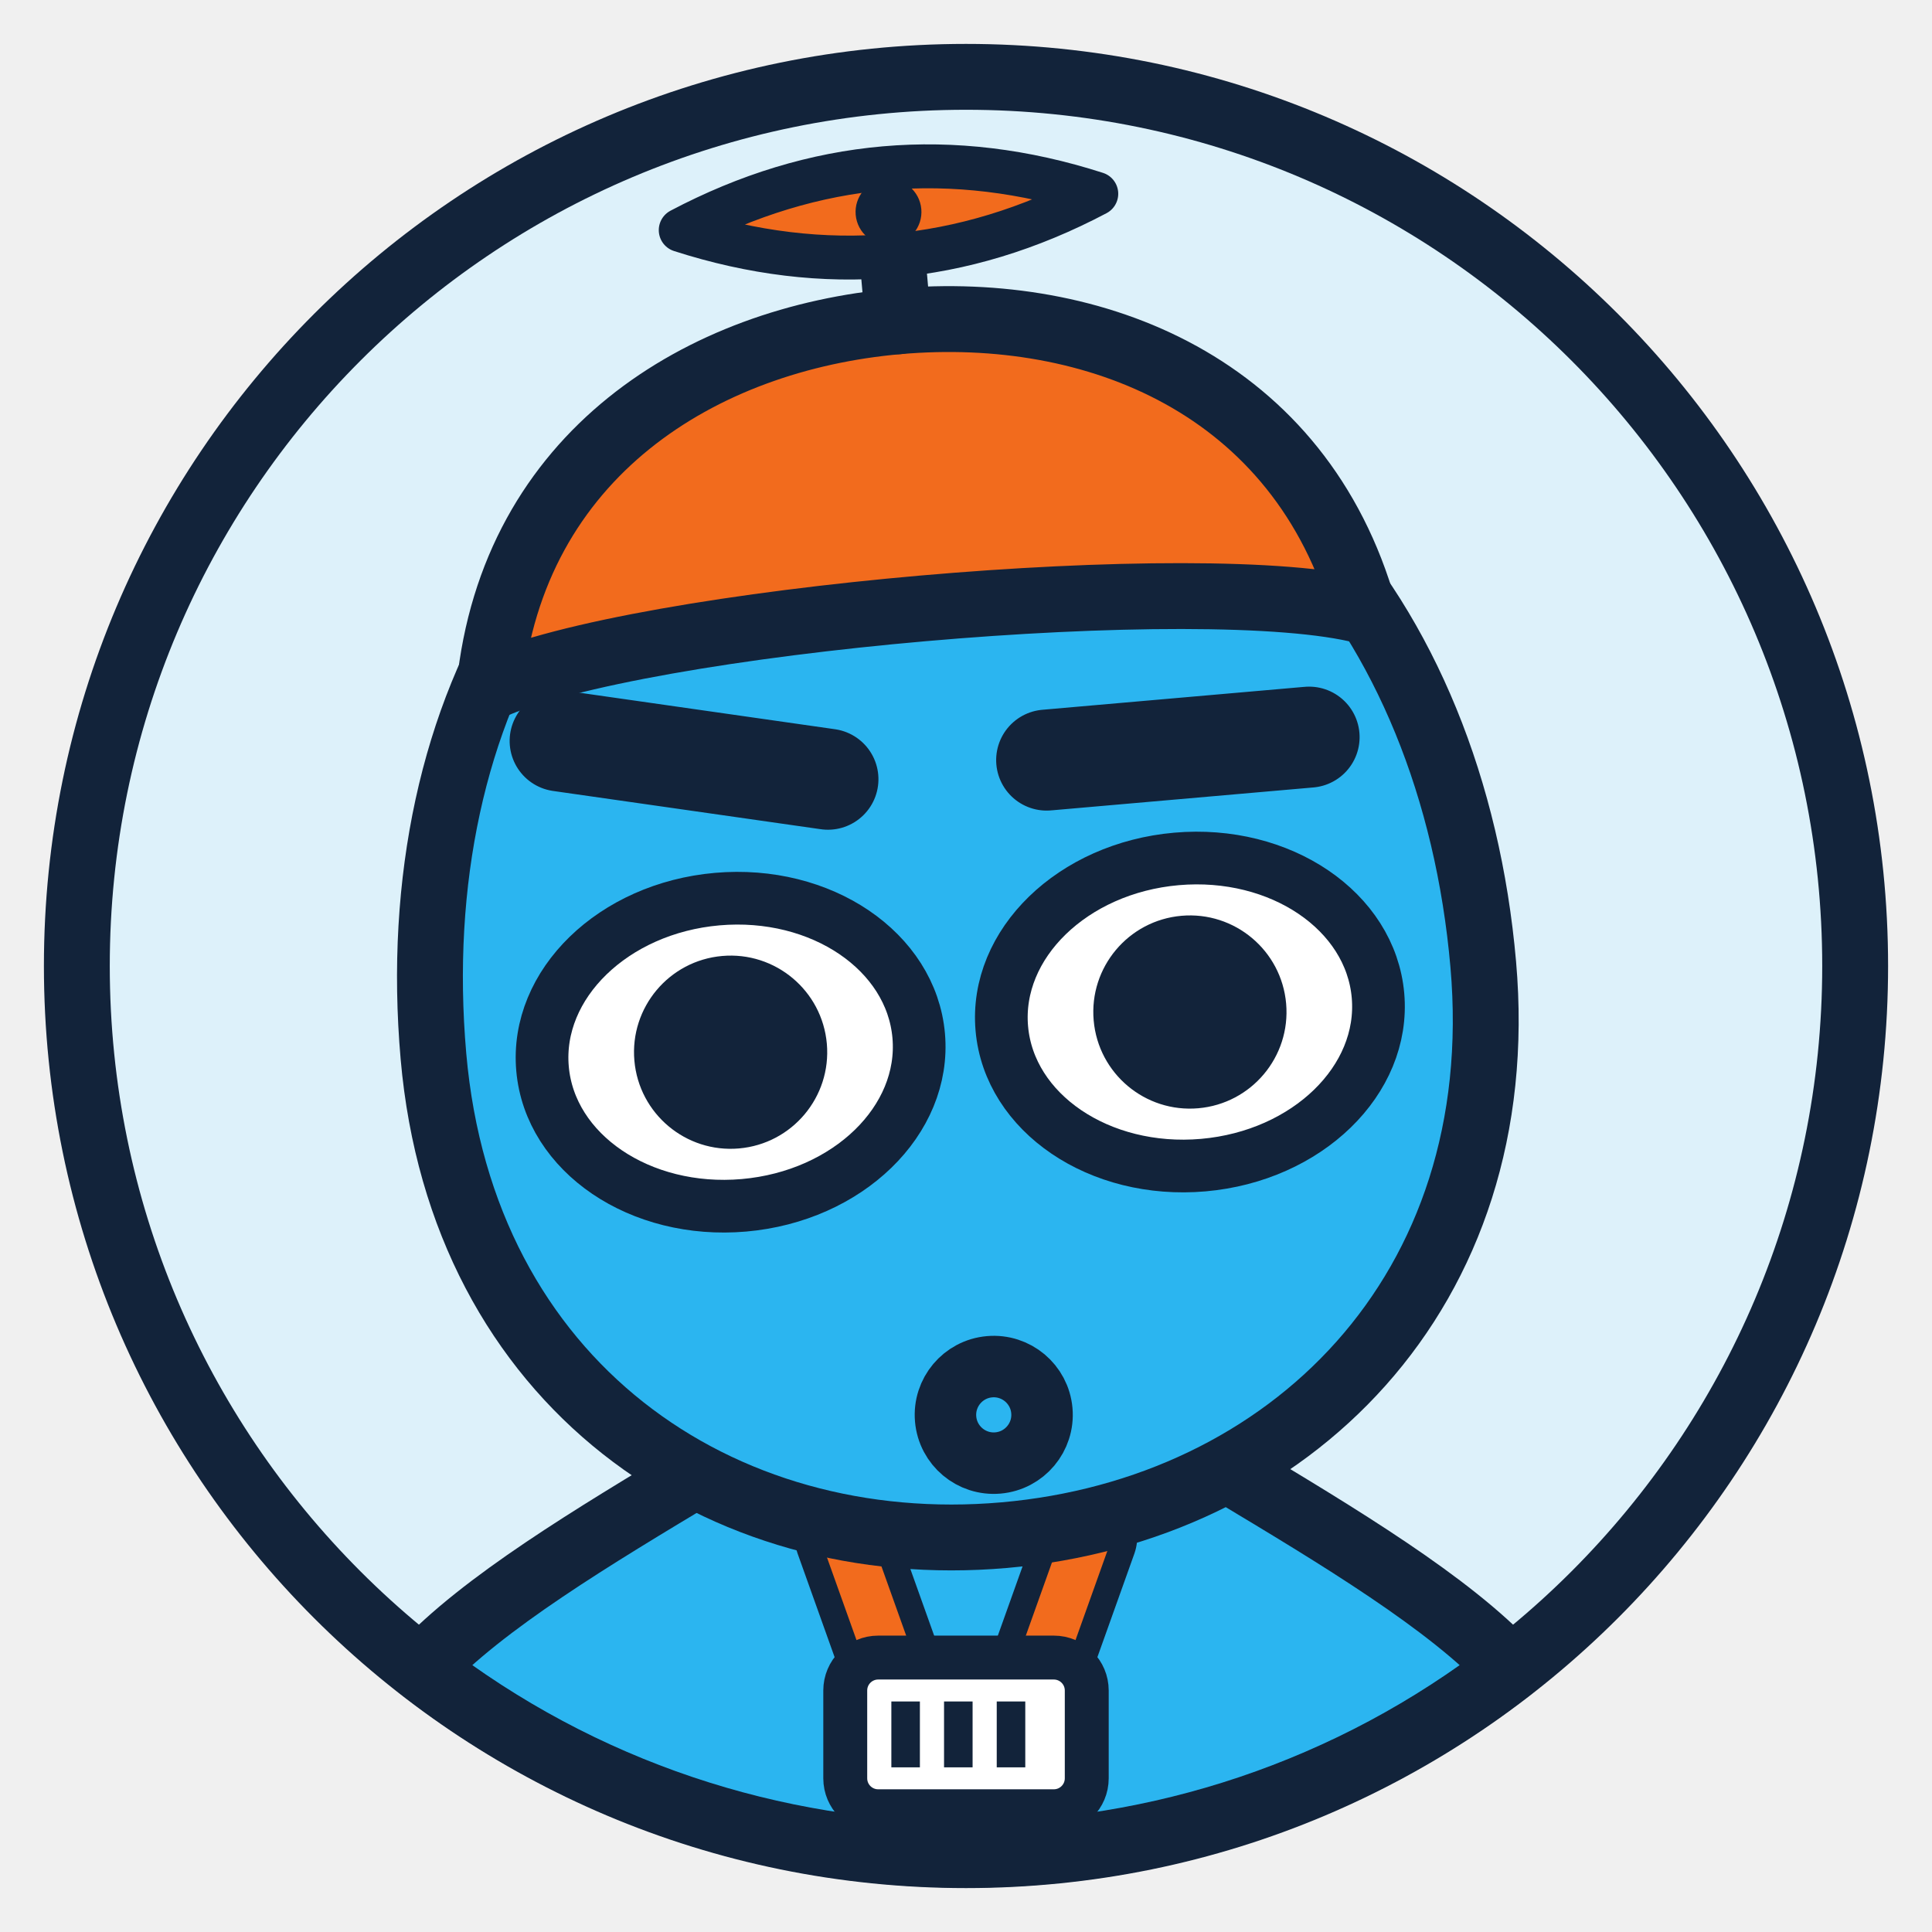
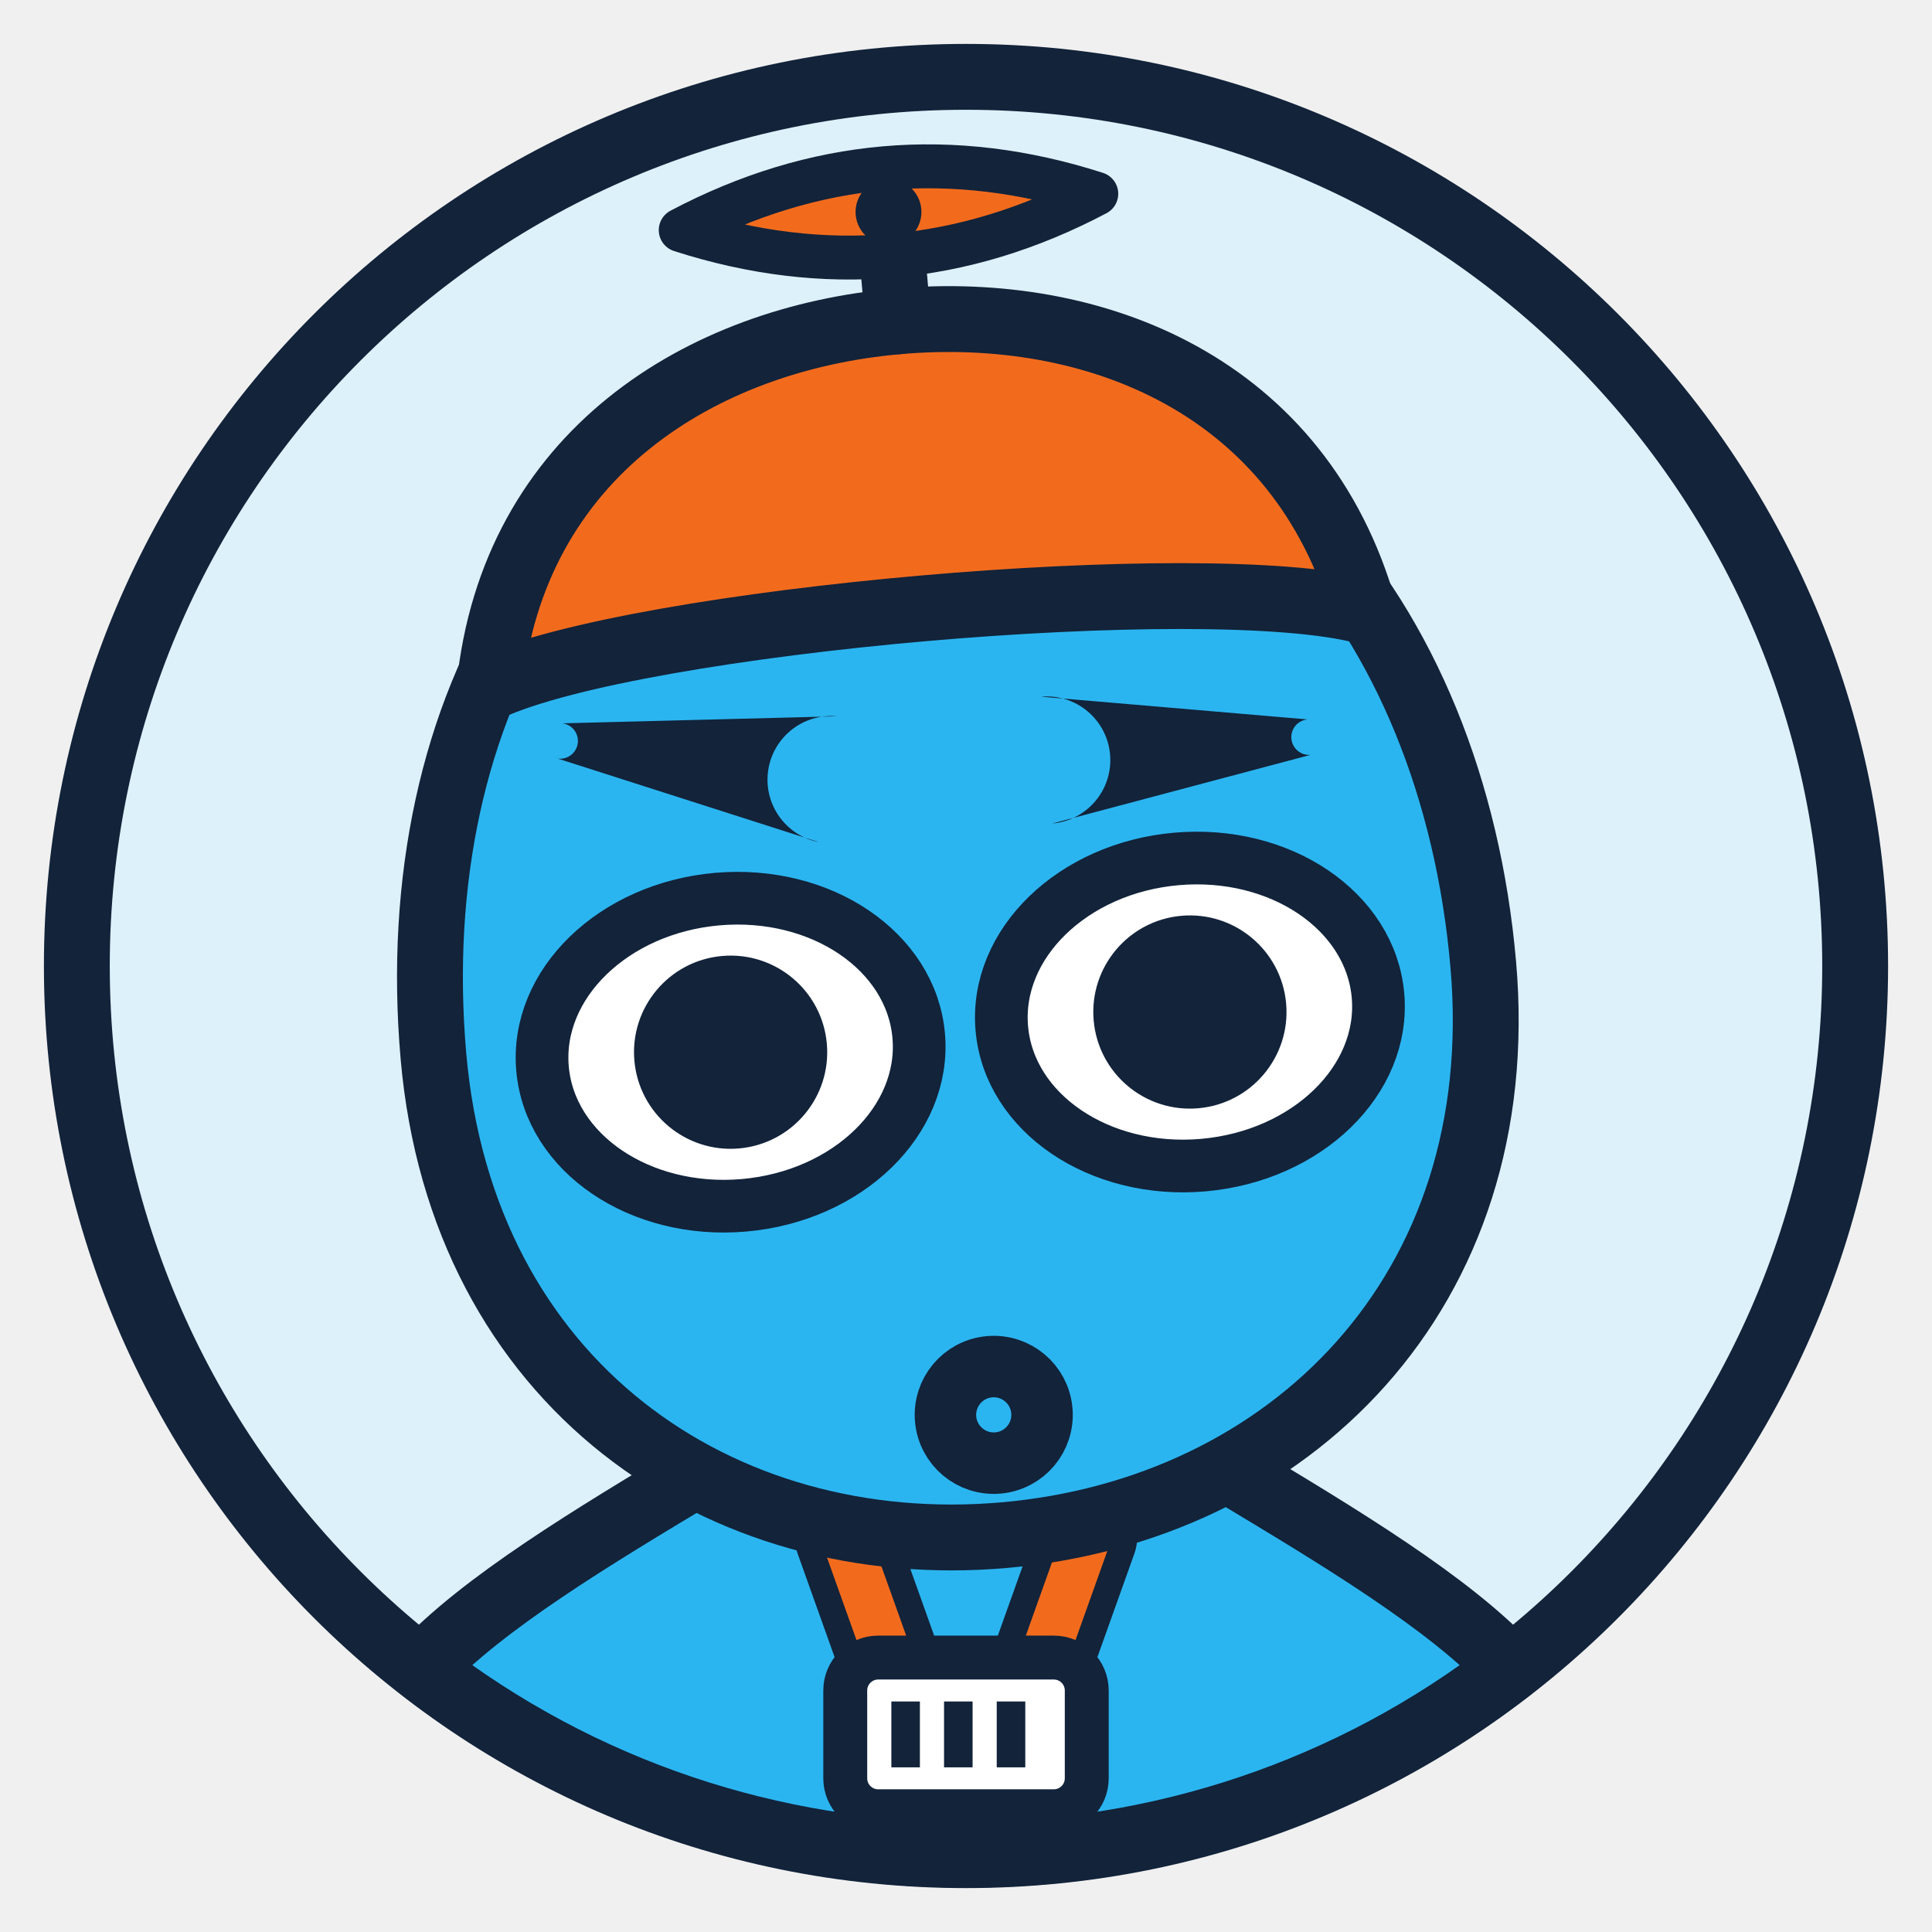
<svg xmlns="http://www.w3.org/2000/svg" viewBox="0 0 88 88" width="88" height="88" color="#12233A" role="img" aria-label="Shin: asking">
  <circle class="face-disc" cx="44" cy="44" r="40.5" fill="#DDF1FA" />
  <g class="face-body">
    <path d="M32 67 C27 70 22 73 19.2 76 A40.5 40.5 0 0 0 68.8 76 C66 73 61 70 56 67 Z" fill="#2BB5F0" stroke="currentColor" stroke-width="3" stroke-linejoin="round" />
    <path d="M38.5 70 L41 77 M49.5 70 L47 77" stroke="currentColor" stroke-width="4.6" stroke-linecap="round" fill="none" />
    <path d="M38.5 70 L41 77 M49.5 70 L47 77" stroke="#F26B1D" stroke-width="2.2" stroke-linecap="round" fill="none" />
    <rect x="38.5" y="75.5" width="11" height="7" rx="1.5" fill="#FFFFFF" stroke="currentColor" stroke-width="2" />
    <path d="M40.6 77.5 h1.3 v3 h-1.3 Z M43 77.5 h1.3 v3 h-1.3 Z M45.4 77.5 h1.3 v3 h-1.3 Z" fill="#12233A" />
  </g>
  <g class="face-head" transform="rotate(-5 44 50)">
    <path class="face-skull" d="M44 17 C59 17 68 30 68 46 C68 61 57 70 44 70 C31 70 20 61 20 46 C20 30 29 17 44 17 Z" fill="#2BB5F0" stroke="currentColor" stroke-width="3" />
    <g class="face-hat">
      <path d="M24 29.5 C26 19 35 14.5 44 14.5 C53 14.5 62 19 64 29.5 C57 27 31 27 24 29.5 Z" fill="#F26B1D" stroke="currentColor" stroke-width="3" stroke-linejoin="round" />
      <path d="M44 14.5 L44 10.5" stroke="currentColor" stroke-width="3" stroke-linecap="round" />
      <g>
        <path d="M34.5 9.5 Q44 5.5 53.5 9.5 Q44 13.5 34.5 9.5 Z" fill="#F26B1D" stroke="currentColor" stroke-width="2" stroke-linejoin="round" />
        <circle cx="44" cy="9.5" r="1.5" fill="#12233A" />
      </g>
    </g>
    <g class="face-brows">
-       <path d="M27 32.2 L39 35 M49 35 L61 35" stroke="currentColor" stroke-width="4.6" stroke-linecap="round" fill="none" />
+       <path d="M39.66 32.18 Q33.42 31.79 27.18 31.41 A0.81 0.81 0 0 1 26.82 32.99 Q32.58 35.41 38.34 37.82 A2.90 2.90 0 0 1 39.66 32.18 Z M49.00 37.90 Q55.00 36.85 61.00 35.81 A0.81 0.81 0 0 1 61.00 34.19 Q55.00 33.15 49.00 32.10 A2.90 2.90 0 0 1 49.00 37.90 Z" fill="currentColor" />
    </g>
    <g class="face-eyes">
      <ellipse cx="33.5" cy="47" rx="8.6" ry="7" fill="#FFFFFF" />
      <circle cx="33.5" cy="47" r="4.4" fill="#12233A" />
      <ellipse cx="33.5" cy="47" rx="8.6" ry="7" fill="none" stroke="currentColor" stroke-width="2.4" />
      <ellipse cx="54.5" cy="47" rx="8.6" ry="7" fill="#FFFFFF" />
      <circle cx="54.5" cy="47" r="4.4" fill="#12233A" />
      <ellipse cx="54.5" cy="47" rx="8.6" ry="7" fill="none" stroke="currentColor" stroke-width="2.4" />
    </g>
    <g class="face-mouth">
      <circle cx="44" cy="64.5" r="2.2" fill="none" stroke="currentColor" stroke-width="2.8" />
    </g>
  </g>
  <g class="face-extras" />
  <circle class="face-ring" cx="44" cy="44" r="40.5" fill="none" stroke="currentColor" stroke-width="3" />
</svg>
